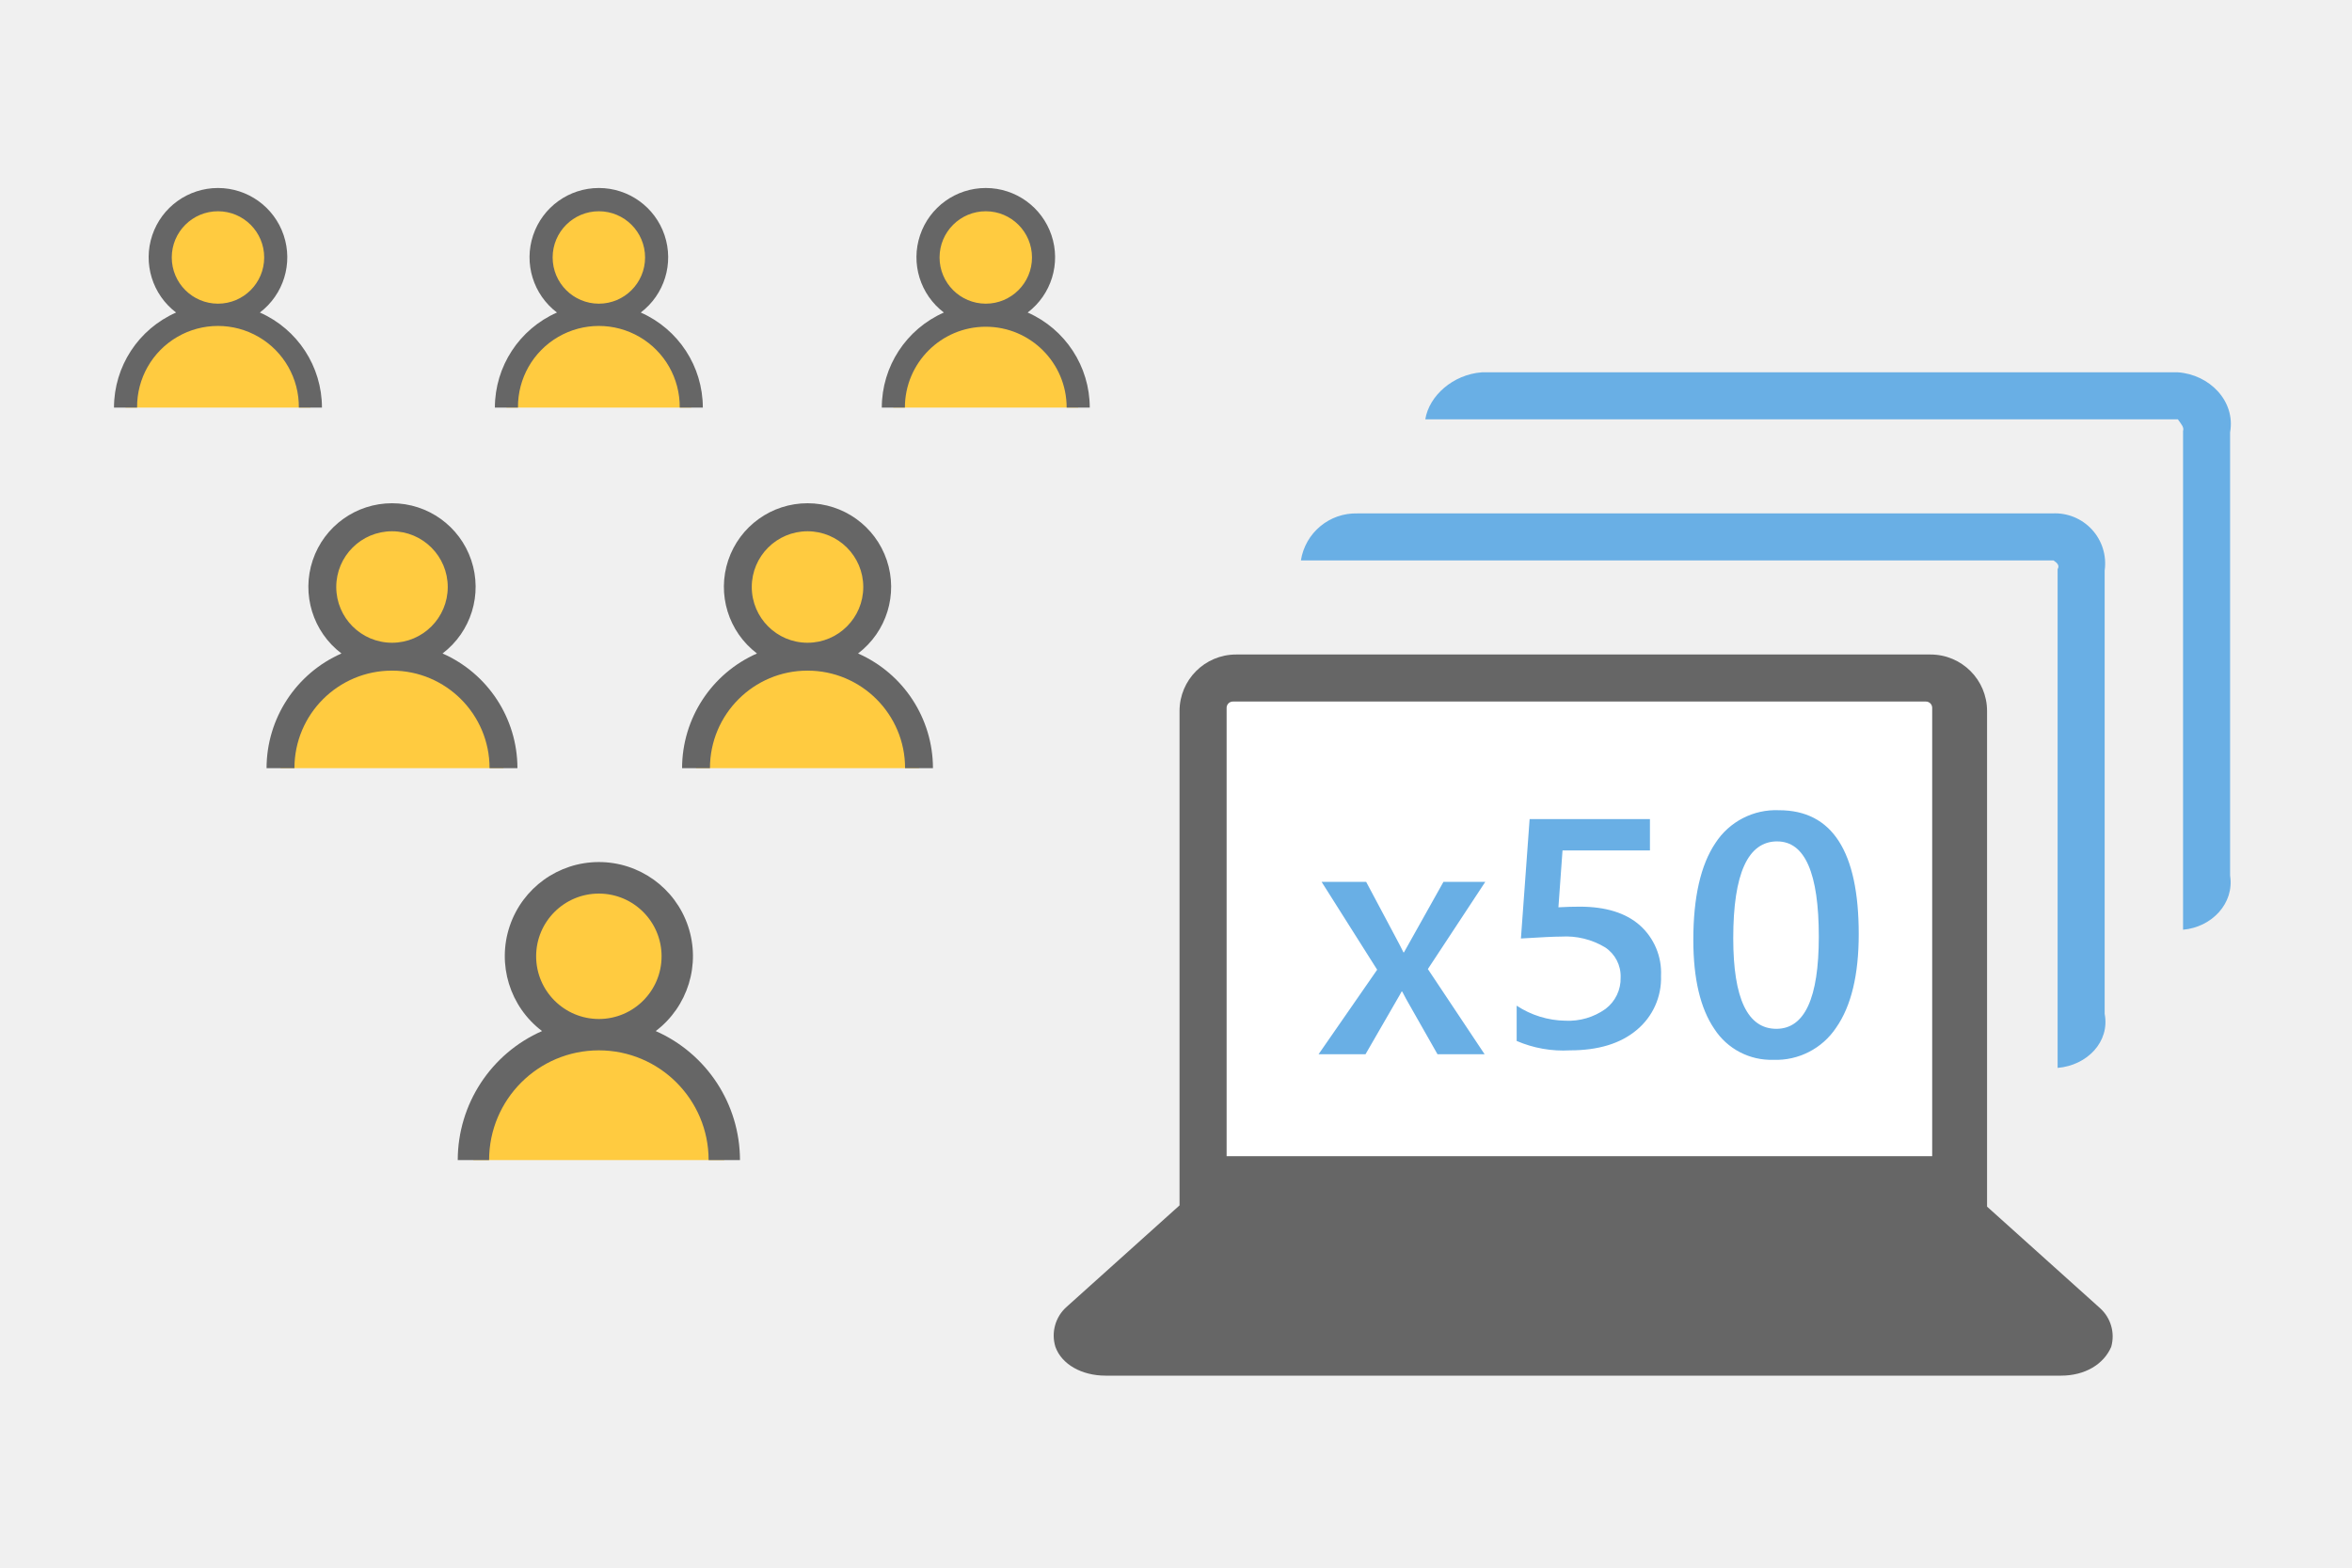
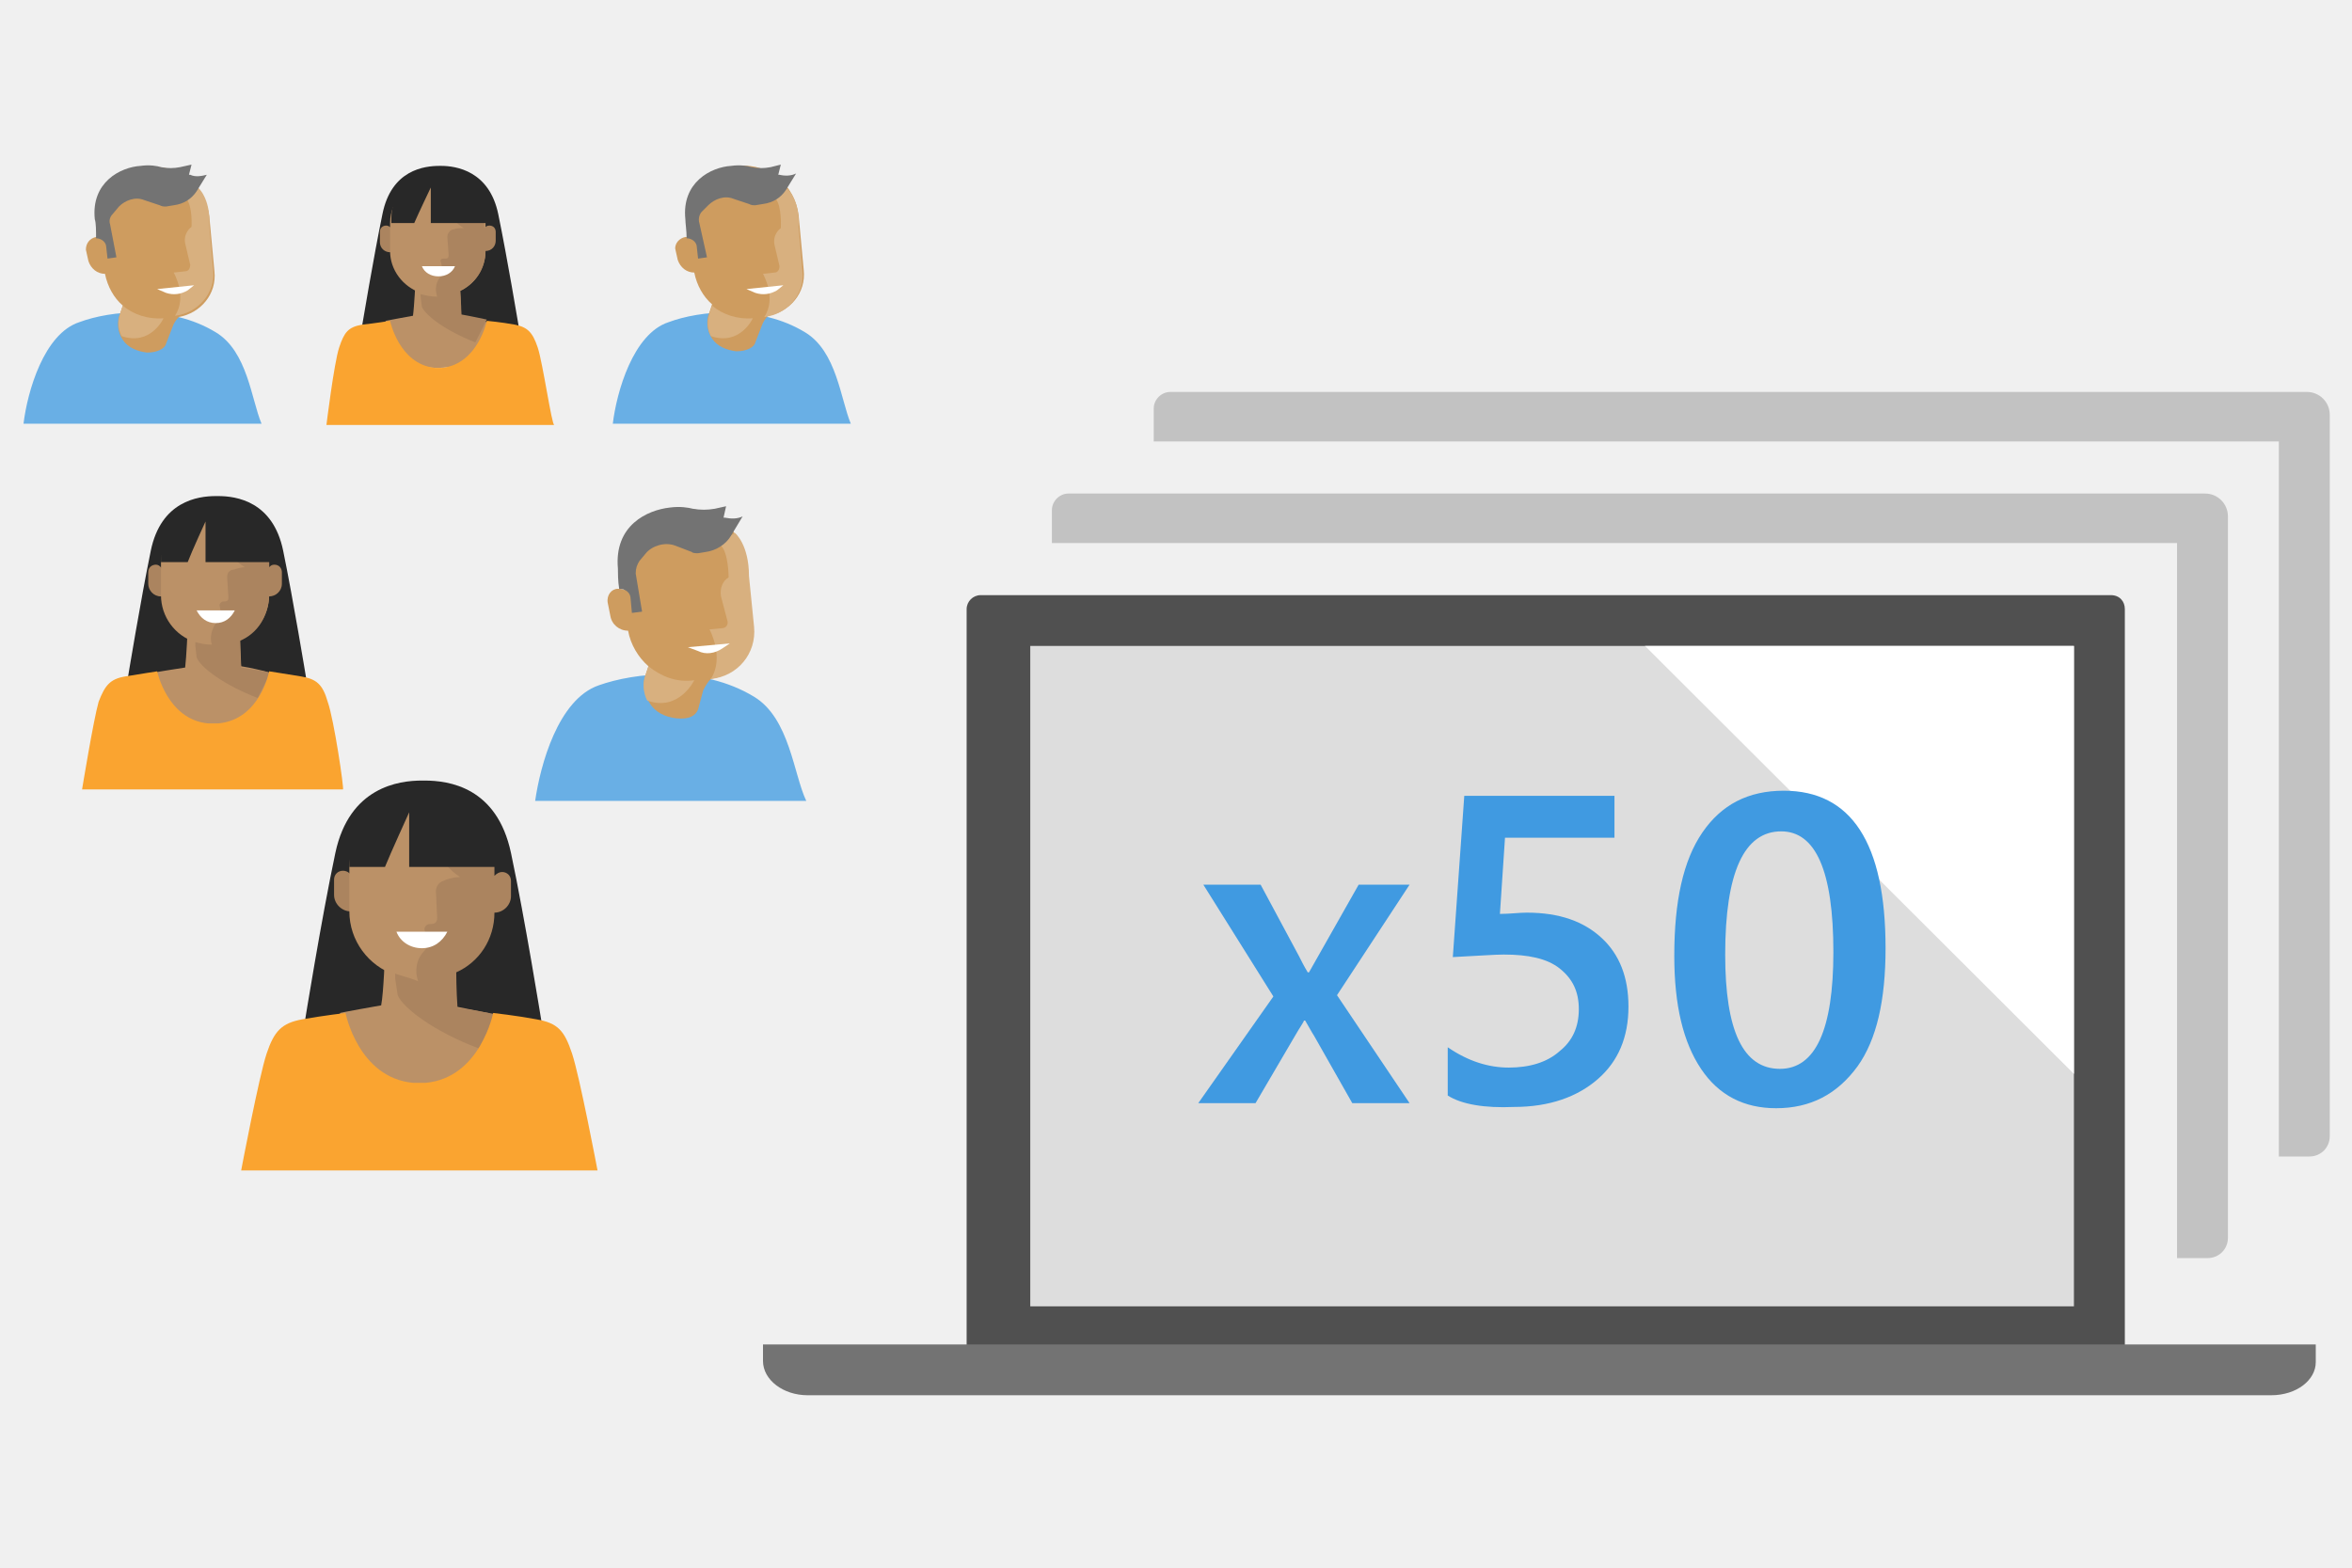
- <svg xmlns="http://www.w3.org/2000/svg" viewBox="0 0 300 200">
-   <path d="M157.254,89.5h88.4a.8.8,0,0,1,.8.8v57.2h-90V90.3A.8.8,0,0,1,157.254,89.5Z" fill="#fff" />
-   <path d="M189.452,112.5l-7.326,11.129,7.24,10.871h-6.009l-3.683-6.486q-.348-.593-.818-1.514h-.082q-.083.185-.86,1.514L174.17,134.5h-5.987l7.476-10.785-7.09-11.215h5.684l3.9,7.328q.441.813.859,1.672h.065l5.04-9Zm4,20.3v-4.5a11.6,11.6,0,0,0,6.218,1.919,8.124,8.124,0,0,0,5.108-1.5,4.852,4.852,0,0,0,1.935-4.02,4.409,4.409,0,0,0-1.978-3.838,9.734,9.734,0,0,0-5.63-1.374q-1.261,0-5.109.242l1.109-15.232h15.347v4H199.3l-.522,7.253q1.5-.081,2.718-.081,4.956,0,7.652,2.363a8.122,8.122,0,0,1,2.717,6.465,8.566,8.566,0,0,1-3.108,6.909Q205.67,134,200.257,134A15,15,0,0,1,193.452,132.8Zm32.738,2.406a8.627,8.627,0,0,1-7.519-3.932q-2.686-3.931-2.686-11.365,0-8.165,2.815-12.353a9.187,9.187,0,0,1,8.121-4.19q10.163,0,10.162,15.791,0,7.821-2.879,11.946A9.211,9.211,0,0,1,226.19,135.209Zm.494-27.865q-5.607,0-5.607,12.353,0,11.559,5.5,11.559,5.413,0,5.414-11.752Q231.991,107.344,226.684,107.344Z" fill="#69afe5" />
-   <path d="M267.847,166.875l-14.395-12.937V90.712a7.211,7.211,0,0,0-7.211-7.212H157.664a7.212,7.212,0,0,0-7.212,7.212v63.066l-14.394,12.937a4.889,4.889,0,0,0-1.44,5.111c.8,2.237,3.359,3.674,6.4,3.674H262.888c3.039,0,5.439-1.437,6.4-3.674A4.853,4.853,0,0,0,267.847,166.875ZM157.254,89.5h88.4a.8.8,0,0,1,.8.8v57.2h-90V90.3A.8.8,0,0,1,157.254,89.5Z" fill="#666" />
-   <path d="M268.452,129.347c.685,3.525-2.2,6.57-6,6.891V72.616c.275-.481-.045-.8-.526-1.116H165.932a7.1,7.1,0,0,1,7.212-6h88.622a6.392,6.392,0,0,1,6.686,7.276Zm16-74.2c.711-4.006-2.654-7.372-6.66-7.648H189.01c-3.686.276-6.731,3-7.212,6h95.994c.48.687.8,1.007.66,1.488V118.61c3.667-.321,6.551-3.366,6-6.891Z" fill="#69afe5" />
-   <path d="M76.385,132a10,10,0,1,1,10-10A10,10,0,0,1,76.385,132Zm0,0a16,16,0,0,0-16,16h32A16,16,0,0,0,76.385,132Z" fill="#ffcb40" />
-   <path d="M83.637,131.539a12,12,0,1,0-14.5,0A18.016,18.016,0,0,0,58.385,148h4a14,14,0,1,1,28,0h4A18.016,18.016,0,0,0,83.637,131.539ZM68.385,122a8,8,0,1,1,8,8A8.009,8.009,0,0,1,68.385,122Z" fill="#666" />
-   <path d="M50,83.778a8.889,8.889,0,1,1,8.889-8.889A8.889,8.889,0,0,1,50,83.778Zm0,0A14.221,14.221,0,0,0,35.778,98H64.222A14.221,14.221,0,0,0,50,83.778Z" fill="#ffcb40" />
-   <path d="M56.446,83.368a10.667,10.667,0,1,0-12.892,0A16.014,16.014,0,0,0,34,98h3.556a12.444,12.444,0,0,1,24.888,0H66A16.014,16.014,0,0,0,56.446,83.368ZM42.889,74.889A7.111,7.111,0,1,1,50,82,7.119,7.119,0,0,1,42.889,74.889Z" fill="#666" />
-   <path d="M103,83.778a8.889,8.889,0,1,1,8.889-8.889A8.889,8.889,0,0,1,103,83.778Zm0,0A14.221,14.221,0,0,0,88.778,98h28.444A14.221,14.221,0,0,0,103,83.778Z" fill="#ffcb40" />
-   <path d="M109.446,83.368a10.667,10.667,0,1,0-12.892,0A16.014,16.014,0,0,0,87,98h3.556a12.444,12.444,0,0,1,24.888,0H119A16.014,16.014,0,0,0,109.446,83.368ZM95.889,74.889A7.111,7.111,0,1,1,103,82,7.119,7.119,0,0,1,95.889,74.889Z" fill="#666" />
-   <path d="M27.8,40.211a7.369,7.369,0,1,1,7.368-7.369A7.369,7.369,0,0,1,27.8,40.211Zm0,0A11.79,11.79,0,0,0,16.013,52H39.592A11.789,11.789,0,0,0,27.8,40.211Z" fill="#ffcb40" />
-   <path d="M33.146,39.871a8.842,8.842,0,1,0-10.687,0A13.276,13.276,0,0,0,14.539,52h2.948a10.316,10.316,0,1,1,20.631,0h2.948A13.274,13.274,0,0,0,33.146,39.871ZM21.908,32.842a5.895,5.895,0,1,1,5.9,5.9A5.9,5.9,0,0,1,21.908,32.842Z" fill="#666" />
-   <path d="M76.385,40.211a7.369,7.369,0,1,1,7.368-7.369A7.369,7.369,0,0,1,76.385,40.211Zm0,0A11.79,11.79,0,0,0,64.6,52H88.174A11.789,11.789,0,0,0,76.385,40.211Z" fill="#ffcb40" />
-   <path d="M81.728,39.871a8.842,8.842,0,1,0-10.687,0A13.275,13.275,0,0,0,63.122,52h2.947A10.316,10.316,0,1,1,86.7,52h2.947A13.274,13.274,0,0,0,81.728,39.871ZM70.49,32.842a5.895,5.895,0,1,1,5.9,5.9A5.9,5.9,0,0,1,70.49,32.842Z" fill="#666" />
-   <path d="M125.737,40.211a7.369,7.369,0,1,1,7.368-7.369A7.369,7.369,0,0,1,125.737,40.211Zm0,0A11.79,11.79,0,0,0,113.947,52h23.579A11.789,11.789,0,0,0,125.737,40.211Z" fill="#ffcb40" />
-   <path d="M131.08,39.871a8.842,8.842,0,1,0-10.687,0A13.275,13.275,0,0,0,112.474,52h2.947a10.316,10.316,0,0,1,20.632,0H139A13.274,13.274,0,0,0,131.08,39.871Zm-11.238-7.029a5.895,5.895,0,1,1,5.895,5.9A5.9,5.9,0,0,1,119.842,32.842Z" fill="#666" />
+ <svg xmlns="http://www.w3.org/2000/svg" width="300" height="200" viewBox="0 0 300 200" fill="none">
+   <path d="M271.025 77.708V174.598C271.025 175.57 270.214 176.38 269.24 176.38H125.081C124.107 176.38 123.295 175.57 123.295 174.598V77.708C123.295 76.736 124.107 75.926 125.081 75.926H269.24C270.376 75.926 271.025 76.736 271.025 77.708Z" fill="#505050" />
+   <path d="M264.532 82.407H131.412V166.658H264.532V82.407Z" fill="#DDDDDD" />
+   <path d="M103.814 178H289.695C292.942 178 295.377 176.056 295.377 173.787V171.519H97.32V173.625C97.32 176.056 99.918 178 103.002 178" fill="#737373" />
+   <path d="M264.532 137.008V82.407H209.823L264.532 137.008Z" fill="white" />
+   <path d="M179.79 112.867L170.536 126.963L179.79 140.735H172.484L167.614 132.148C167.289 131.662 166.965 131.013 166.478 130.203H166.315C166.315 130.365 165.828 131.013 165.179 132.148L160.146 140.735H152.841L162.419 127.125L153.49 112.867H160.796L165.666 121.94C165.991 122.588 166.315 123.236 166.802 124.046H166.965L173.296 112.867H179.79Z" fill="#409AE1" />
+   <path d="M184.66 139.763V133.606C187.257 135.388 189.855 136.198 192.452 136.198C195.05 136.198 197.323 135.55 198.946 134.092C200.569 132.796 201.381 131.013 201.381 128.745C201.381 126.477 200.569 124.857 198.946 123.56C197.323 122.264 194.887 121.778 191.803 121.778C190.667 121.778 188.556 121.94 185.309 122.102L186.77 101.525H205.927V106.872H191.965L191.316 116.593C192.615 116.593 193.751 116.431 194.725 116.431C198.946 116.431 202.03 117.566 204.303 119.672C206.576 121.778 207.712 124.695 207.712 128.421C207.712 132.31 206.414 135.388 203.816 137.656C201.219 139.925 197.647 141.221 193.102 141.221C189.368 141.383 186.446 140.897 184.66 139.763Z" fill="#409AE1" />
+   <path d="M226.544 141.383C222.485 141.383 219.239 139.763 216.966 136.36C214.693 132.958 213.557 128.259 213.557 121.94C213.557 114.973 214.693 109.788 217.128 106.224C219.563 102.659 222.972 100.877 227.518 100.877C236.122 100.877 240.505 107.52 240.505 120.968C240.505 127.611 239.369 132.634 236.934 136.036C234.336 139.601 230.927 141.383 226.544 141.383ZM227.193 106.062C222.485 106.062 220.05 111.247 220.05 121.778C220.05 131.499 222.323 136.36 227.031 136.36C231.577 136.36 233.849 131.337 233.849 121.454C233.849 111.085 231.577 106.062 227.193 106.062Z" fill="#409AE1" />
+   <path d="M134.172 65.07V69.283H277.682V160.502H281.578C283.039 160.502 284.175 159.367 284.175 157.909V69.445V65.88C284.175 64.26 282.876 62.964 281.253 62.964H136.282C135.146 62.964 134.172 63.936 134.172 65.07Z" fill="#C2C2C2" />
+   <path d="M147.159 52.108V56.321H290.669V147.54H294.565C296.026 147.54 297.162 146.406 297.162 144.947V56.483V52.919C297.162 51.298 295.864 50.002 294.24 50.002H149.27C148.133 50.002 147.159 50.974 147.159 52.108Z" fill="#C2C2C2" />
+   <path d="M69.073 130.365C69.073 130.365 66.963 117.241 65.177 108.816C63.391 100.391 57.222 99.581 54.138 99.581H53.813C50.891 99.581 44.559 100.391 42.774 108.816C40.988 117.241 38.877 130.365 38.877 130.365L50.079 130.527V130.851L69.073 130.365Z" fill="#282828" />
+   <path d="M57.871 121.778C57.871 123.074 58.196 128.421 58.196 128.421C59.819 128.745 62.255 129.231 62.255 129.231C70.047 131.661 62.742 138.628 52.839 138.304C42.611 137.98 42.936 129.393 43.423 129.231C43.098 129.231 48.618 128.259 48.618 128.259C48.943 126.639 49.105 121.454 49.105 121.454L57.871 121.778Z" fill="#BB9167" />
+   <path d="M43.748 111.085C43.098 111.085 42.611 111.571 42.611 112.219V114.163C42.611 115.297 43.585 116.269 44.722 116.269H45.046V112.219C44.884 111.571 44.397 111.085 43.748 111.085Z" fill="#AB845F" />
+   <path d="M54.3 102.173H53.164C48.456 102.173 44.56 106.062 44.56 110.761V116.269C44.56 119.996 46.995 123.236 50.404 124.37L57.709 124.046C60.794 122.75 62.904 119.672 62.904 116.269V110.761C62.904 106.062 59.008 102.173 54.3 102.173Z" fill="#BB9167" />
+   <path d="M50.404 124.208V124.857L50.728 126.963C51.378 128.583 55.436 131.661 61.118 133.768L63.229 129.393C63.229 129.393 59.82 128.745 58.358 128.583C58.196 126.315 58.196 124.046 58.196 124.046C61.118 122.75 63.066 119.834 63.066 116.431C64.203 116.431 65.177 115.459 65.177 114.325V112.381C65.177 111.733 64.69 111.247 64.04 111.247C63.716 111.247 63.391 111.409 63.066 111.733V110.923C63.066 110.599 63.066 110.274 63.066 110.112C62.904 109.95 62.904 109.788 62.904 109.788L55.761 104.442L54.949 106.872C54.949 106.872 55.923 110.112 58.683 111.895C58.034 111.895 57.385 112.057 56.898 112.219L56.573 112.381C55.923 112.543 55.599 113.191 55.599 113.677L55.761 117.079C55.761 117.728 55.436 117.89 54.787 117.89C54.462 117.89 54.138 118.214 54.138 118.538L54.625 120.644L54.138 121.292C53.164 122.264 52.839 123.722 53.326 125.181C52.19 124.694 51.215 124.532 50.404 124.208Z" fill="#AB845F" />
+   <path d="M50.566 118.862C51.053 120.158 52.352 120.968 53.813 120.968C55.274 120.968 56.41 120.158 57.06 118.862H50.566Z" fill="white" />
+   <path d="M54.462 100.553C49.105 100.229 44.722 104.442 44.56 109.626C44.56 109.95 44.56 110.274 44.56 110.599H49.105C49.755 108.978 52.19 103.632 52.19 103.632V110.599H63.229V110.112C63.553 105.09 59.657 100.715 54.462 100.553Z" fill="#282828" />
+   <path d="M72.969 134.416C71.995 131.499 71.183 130.527 68.424 130.041C65.826 129.555 62.904 129.231 62.904 129.231C62.904 129.231 61.281 137.494 54.3 138.142C53.975 138.142 53.813 138.142 53.488 138.142C53.164 138.142 53.001 138.142 52.677 138.142C45.696 137.494 44.072 129.231 44.072 129.231C44.072 129.231 41.313 129.555 38.553 130.041C35.955 130.527 34.981 131.499 34.007 134.416C33.033 137.332 30.761 149.322 30.761 149.322H76.216C76.216 149.322 73.943 137.332 72.969 134.416Z" fill="#FAA430" />
+   <path d="M66.151 41.577C66.151 41.577 64.69 32.828 63.553 27.319C62.417 21.81 58.196 21.162 56.248 21.162H56.086C54.138 21.162 49.917 21.648 48.78 27.319C47.644 32.828 46.183 41.577 46.183 41.577L53.651 41.739V42.063L66.151 41.577Z" fill="#282828" />
+   <path d="M58.683 35.906C58.683 36.878 58.845 40.443 58.845 40.443C59.982 40.605 61.605 40.929 61.605 40.929C66.8 42.549 61.93 47.086 55.436 46.924C48.618 46.762 48.78 40.929 49.267 40.929C49.105 40.929 52.676 40.281 52.676 40.281C52.839 39.147 53.001 35.744 53.001 35.744L58.683 35.906Z" fill="#BB9167" />
+   <path d="M49.267 28.777C48.78 28.777 48.456 29.101 48.456 29.587V30.883C48.456 31.694 49.105 32.18 49.754 32.18H50.079V29.587C50.079 29.101 49.592 28.777 49.267 28.777Z" fill="#AB845F" />
+   <path d="M56.248 22.782H55.436C52.352 22.782 49.754 25.375 49.754 28.453V32.018C49.754 34.448 51.378 36.554 53.65 37.364L58.521 37.202C60.469 36.392 61.93 34.286 61.93 32.018V28.453C61.93 25.375 59.332 22.782 56.248 22.782Z" fill="#BB9167" />
+   <path d="M53.65 37.526V37.85L53.813 39.147C54.3 40.281 56.897 42.225 60.631 43.683L62.092 40.767C62.092 40.767 59.819 40.281 58.845 40.119C58.845 38.66 58.683 37.04 58.683 37.04C60.631 36.23 61.93 34.286 61.93 32.018C62.742 32.018 63.228 31.369 63.228 30.721V29.587C63.228 29.101 62.904 28.777 62.417 28.777C62.092 28.777 61.93 28.939 61.767 29.101V28.453C61.767 28.291 61.767 28.129 61.767 27.805C61.605 27.643 61.605 27.643 61.605 27.643L57.06 24.241L56.572 25.861C56.572 25.861 57.222 27.967 59.17 29.101C58.683 29.101 58.196 29.101 57.871 29.263H57.709C57.384 29.425 57.06 29.749 57.06 30.235L57.222 32.504C57.222 32.99 57.06 32.99 56.572 32.99C56.248 32.99 56.086 33.152 56.248 33.476L56.572 34.934L56.248 35.258C55.599 35.906 55.436 36.878 55.761 37.85C54.949 37.85 54.3 37.688 53.65 37.526Z" fill="#AB845F" />
+   <path d="M53.813 33.962C54.137 34.772 54.949 35.258 55.923 35.258C56.897 35.258 57.709 34.772 58.034 33.962H53.813Z" fill="white" />
+   <path d="M56.41 21.81C52.839 21.648 49.917 24.402 49.917 27.805C49.917 27.967 49.917 28.291 49.917 28.453H52.839C53.326 27.319 54.949 23.916 54.949 23.916V28.453H62.255V28.129C62.417 24.727 59.82 21.972 56.41 21.81Z" fill="#282828" />
+   <path d="M68.586 44.331C67.936 42.387 67.287 41.739 65.664 41.415C63.878 41.091 62.092 40.929 62.092 40.929C62.092 40.929 60.956 46.438 56.41 46.924C56.248 46.924 56.086 46.924 55.923 46.924C55.761 46.924 55.599 46.924 55.436 46.924C50.891 46.438 49.754 40.929 49.754 40.929C49.754 40.929 47.806 41.253 46.183 41.415C44.397 41.739 43.91 42.387 43.261 44.331C42.611 46.276 41.637 54.215 41.637 54.215H70.696C70.372 54.215 69.235 46.276 68.586 44.331Z" fill="#FAA430" />
+   <path d="M33.358 54.053C32.059 50.974 31.572 44.817 27.514 42.387C21.669 38.822 14.039 39.633 10.143 41.091C5.597 42.549 3.487 50.002 3 54.053H33.358Z" fill="#69AFE5" />
+   <path d="M12.253 30.235C12.578 30.235 12.74 30.235 12.903 30.397L12.74 28.777C12.416 25.051 15.175 21.648 19.072 21.324C22.968 21 26.215 23.754 26.702 27.643L27.351 34.61C27.676 37.526 25.565 39.957 22.805 40.443C22.481 40.767 22.156 41.253 21.994 41.739L21.182 43.845C21.02 44.493 20.046 44.979 18.747 44.979C17.448 44.817 16.312 44.331 15.662 43.359C15.013 42.387 14.851 41.091 15.338 39.957L15.662 38.984C14.526 38.012 13.714 36.554 13.39 34.934C12.416 34.934 11.604 34.286 11.279 33.314L10.955 31.855C10.955 31.045 11.442 30.397 12.253 30.235Z" fill="#CE9C5F" />
+   <path d="M15.662 38.984C16.961 40.119 18.909 40.767 20.858 40.605C20.858 40.605 19.234 44.169 15.5 42.873C15.013 41.901 15.013 40.929 15.338 39.957L15.662 38.984Z" fill="#D8B07F" />
+   <path d="M23.779 25.375C24.104 24.564 25.241 23.916 25.241 23.916C25.241 23.916 26.864 25.213 26.702 28.777L27.189 34.448C27.513 37.364 25.241 39.957 22.318 40.281C23.942 37.85 22.156 34.772 22.156 34.772L23.617 34.61C24.104 34.61 24.266 34.124 24.266 33.8L23.617 31.045C23.455 30.235 23.779 29.425 24.429 28.939C24.429 28.939 24.591 26.347 23.779 25.375Z" fill="#D8B07F" />
+   <path d="M20.046 36.878L24.754 36.392L23.942 37.04C23.13 37.526 22.156 37.688 21.182 37.364L20.046 36.878Z" fill="white" />
+   <path d="M14.851 32.828L13.714 32.99L13.552 31.532C13.552 30.883 12.902 30.397 12.253 30.397C12.253 29.425 12.253 28.453 12.091 27.967C11.604 23.268 15.338 21.324 17.935 21.162C19.072 21 20.046 21.162 20.533 21.324C21.344 21.486 22.156 21.486 22.968 21.324L24.429 21L24.104 22.296H24.266C24.916 22.62 25.727 22.458 26.377 22.296L25.078 24.402C24.429 25.375 23.455 26.023 22.156 26.185L21.182 26.347C20.857 26.347 20.695 26.347 20.37 26.185L18.422 25.537C17.286 25.051 15.987 25.537 15.175 26.347L14.364 27.319C14.039 27.643 13.877 28.129 14.039 28.615L14.851 32.828Z" fill="#737373" />
+   <path d="M108.522 54.053C107.223 50.974 106.736 44.817 102.678 42.387C96.833 38.822 89.203 39.633 85.307 41.091C80.761 42.549 78.651 50.002 78.164 54.053H108.522Z" fill="#69AFE5" />
+   <path d="M87.417 30.235C87.742 30.235 87.904 30.235 88.067 30.397L87.904 28.777C87.58 24.889 90.34 21.648 94.236 21.162C98.132 20.838 101.379 23.592 101.866 27.481L102.515 34.448C102.84 37.364 100.729 39.795 97.97 40.281C97.645 40.605 97.32 41.091 97.158 41.577L96.346 43.683C96.184 44.331 95.21 44.817 93.911 44.817C92.612 44.655 91.476 44.169 90.826 43.197C90.177 42.225 90.015 40.929 90.502 39.795L90.826 38.822C89.69 37.85 88.879 36.392 88.554 34.772C87.58 34.772 86.768 34.124 86.443 33.152L86.119 31.694C86.119 31.045 86.606 30.397 87.417 30.235Z" fill="#CE9C5F" />
+   <path d="M90.827 38.984C92.125 40.119 94.073 40.767 96.022 40.605C96.022 40.605 94.398 44.169 90.664 42.873C90.177 41.901 90.177 40.929 90.502 39.957L90.827 38.984Z" fill="#D8B07F" />
+   <path d="M98.944 25.375C99.268 24.564 100.405 24.078 100.405 24.078C100.405 24.078 102.028 25.375 101.866 28.939L102.353 34.61C102.677 37.526 100.405 40.119 97.482 40.443C99.106 38.012 97.32 34.934 97.32 34.934L98.781 34.772C99.268 34.772 99.43 34.286 99.43 33.962L98.781 31.207C98.619 30.397 98.944 29.587 99.593 29.101C99.593 29.101 99.755 26.347 98.944 25.375Z" fill="#D8B07F" />
+   <path d="M95.21 36.878L99.918 36.392L99.106 37.04C98.294 37.526 97.32 37.688 96.346 37.364L95.21 36.878Z" fill="white" />
+   <path d="M90.177 32.828L89.041 32.99L88.879 31.532C88.879 30.883 88.229 30.397 87.58 30.397C87.58 29.425 87.418 28.453 87.418 27.967C86.93 23.268 90.664 21.324 93.262 21.162C94.398 21 95.372 21.162 95.859 21.324C96.671 21.486 97.483 21.486 98.294 21.324L99.593 21L99.268 22.296H99.431C100.08 22.458 100.892 22.458 101.541 22.134L100.242 24.241C99.593 25.213 98.619 25.861 97.32 26.023L96.346 26.185C96.022 26.185 95.859 26.185 95.535 26.023L93.587 25.375C92.45 24.889 91.151 25.375 90.34 26.185L89.528 26.995C89.203 27.319 89.041 27.967 89.203 28.453L90.177 32.828Z" fill="#737373" />
+   <path d="M102.84 102.173C101.216 98.771 100.729 91.642 96.184 88.888C89.528 84.837 80.924 85.809 76.378 87.429C71.183 89.212 68.911 97.637 68.261 102.173H102.84Z" fill="#69AFE5" />
+   <path d="M78.814 75.116C79.138 75.116 79.3 75.116 79.625 75.278L79.463 73.495C79.138 69.121 82.223 65.232 86.606 64.908C90.989 64.584 94.885 67.662 95.21 72.037L95.859 79.976C96.184 83.217 93.749 86.133 90.664 86.619C90.34 86.943 90.015 87.429 89.69 88.077L89.041 90.508C88.716 91.318 87.905 91.804 86.281 91.642C84.82 91.48 83.521 90.832 82.872 89.698C82.06 88.564 81.898 87.105 82.385 85.971L82.71 84.999C81.411 83.865 80.437 82.245 80.112 80.462C78.976 80.462 78.002 79.652 77.84 78.518L77.515 76.898C77.352 75.926 78.002 75.116 78.814 75.116Z" fill="#CE9C5F" />
+   <path d="M82.71 84.999C84.333 86.295 86.281 87.105 88.554 86.781C88.554 86.781 86.606 90.832 82.547 89.374C82.06 88.401 81.898 87.105 82.385 85.971L82.71 84.999Z" fill="#D8B07F" />
+   <path d="M91.963 69.607C92.288 68.797 93.749 67.987 93.749 67.987C93.749 67.987 95.534 69.445 95.534 73.495L96.184 79.976C96.509 83.379 94.073 86.295 90.664 86.619C92.45 83.865 90.502 80.3 90.502 80.3L92.125 80.138C92.612 80.138 92.937 79.652 92.775 79.166L91.963 76.088C91.801 75.116 92.125 74.143 92.937 73.657C92.937 73.657 92.937 70.579 91.963 69.607Z" fill="#D8B07F" />
+   <path d="M87.742 82.569L93.1 82.083L92.125 82.731C91.151 83.379 90.015 83.541 89.041 83.055L87.742 82.569Z" fill="white" />
+   <path d="M81.898 78.032L80.599 78.194L80.437 76.412C80.437 75.602 79.788 75.116 78.976 75.116C78.814 74.143 78.814 73.009 78.814 72.523C78.326 67.014 82.547 65.07 85.47 64.746C86.768 64.584 87.742 64.746 88.392 64.908C89.366 65.07 90.177 65.07 91.151 64.908L92.613 64.584L92.288 66.042H92.45C93.262 66.204 94.074 66.204 94.723 65.88L93.262 68.311C92.613 69.445 91.314 70.255 90.015 70.417L89.041 70.579C88.716 70.579 88.392 70.579 88.229 70.417L86.119 69.607C84.82 69.121 83.197 69.607 82.385 70.579L81.573 71.551C81.249 72.037 81.086 72.523 81.086 73.171L81.898 78.032Z" fill="#737373" />
+   <path d="M39.04 86.457C39.04 86.457 37.416 76.574 36.118 70.255C34.819 63.936 30.111 63.288 27.838 63.288H27.514C25.241 63.288 20.533 63.936 19.234 70.255C17.935 76.574 16.312 86.457 16.312 86.457L24.754 86.619V86.943L39.04 86.457Z" fill="#282828" />
+   <path d="M30.598 79.976C30.598 80.948 30.76 84.999 30.76 84.999C31.897 85.161 33.845 85.647 33.845 85.647C39.689 87.429 34.17 92.776 26.864 92.452C19.072 92.29 19.396 85.809 19.721 85.809C19.396 85.809 23.617 85.161 23.617 85.161C23.78 83.865 23.942 80.138 23.942 80.138L30.598 79.976Z" fill="#BB9167" />
+   <path d="M19.884 72.037C19.396 72.037 18.909 72.361 18.909 73.009V74.468C18.909 75.278 19.559 76.088 20.533 76.088H20.858V73.009C20.695 72.523 20.37 72.037 19.884 72.037Z" fill="#AB845F" />
+   <path d="M27.838 65.394H27.027C23.455 65.394 20.533 68.311 20.533 71.875V75.926C20.533 78.68 22.319 81.11 24.916 81.921L30.436 81.758C32.709 80.786 34.332 78.518 34.332 75.926V71.875C34.332 68.311 31.41 65.394 27.838 65.394Z" fill="#BB9167" />
+   <path d="M24.916 81.921V82.407L25.078 83.865C25.565 85.161 28.65 87.429 32.871 89.049L34.494 85.809C34.494 85.809 31.897 85.323 30.76 85.161C30.598 83.541 30.598 81.758 30.598 81.758C32.871 80.786 34.169 78.68 34.332 76.088C35.144 76.088 35.955 75.44 35.955 74.468V73.009C35.955 72.523 35.63 72.037 34.981 72.037C34.657 72.037 34.494 72.199 34.332 72.361V71.713C34.332 71.551 34.332 71.227 34.332 71.065C34.169 70.903 34.169 70.903 34.169 70.903L28.812 66.852L28.325 68.635C28.325 68.635 28.974 71.065 31.247 72.361C30.76 72.361 30.273 72.523 29.786 72.685H29.624C29.137 72.847 28.974 73.171 28.974 73.657L29.137 76.25C29.137 76.736 28.812 76.736 28.488 76.736C28.163 76.736 28 77.06 28 77.222L28.325 78.842L27.676 79.328C27.026 80.138 26.702 81.272 27.026 82.245C26.215 82.245 25.565 82.082 24.916 81.921Z" fill="#AB845F" />
+   <path d="M25.078 77.87C25.565 78.842 26.377 79.49 27.514 79.49C28.65 79.49 29.462 78.842 29.949 77.87H25.078Z" fill="white" />
+   <path d="M28.001 64.098C24.105 63.936 20.695 67.014 20.533 70.903C20.533 71.227 20.533 71.389 20.533 71.713H23.942C24.429 70.417 26.215 66.528 26.215 66.528V71.713H34.494V71.389C34.819 67.501 31.897 64.26 28.001 64.098Z" fill="#282828" />
+   <path d="M41.8 89.536C41.15 87.267 40.339 86.619 38.391 86.295C36.442 85.971 34.332 85.647 34.332 85.647C34.332 85.647 33.196 91.804 27.838 92.29C27.676 92.29 27.514 92.29 27.189 92.29C27.027 92.29 26.702 92.29 26.54 92.29C21.345 91.804 20.046 85.647 20.046 85.647C20.046 85.647 17.936 85.971 15.987 86.295C14.039 86.619 13.39 87.429 12.578 89.536C11.929 91.804 10.468 100.715 10.468 100.715H43.748C43.91 100.715 42.611 91.804 41.8 89.536Z" fill="#FAA430" />
</svg>
